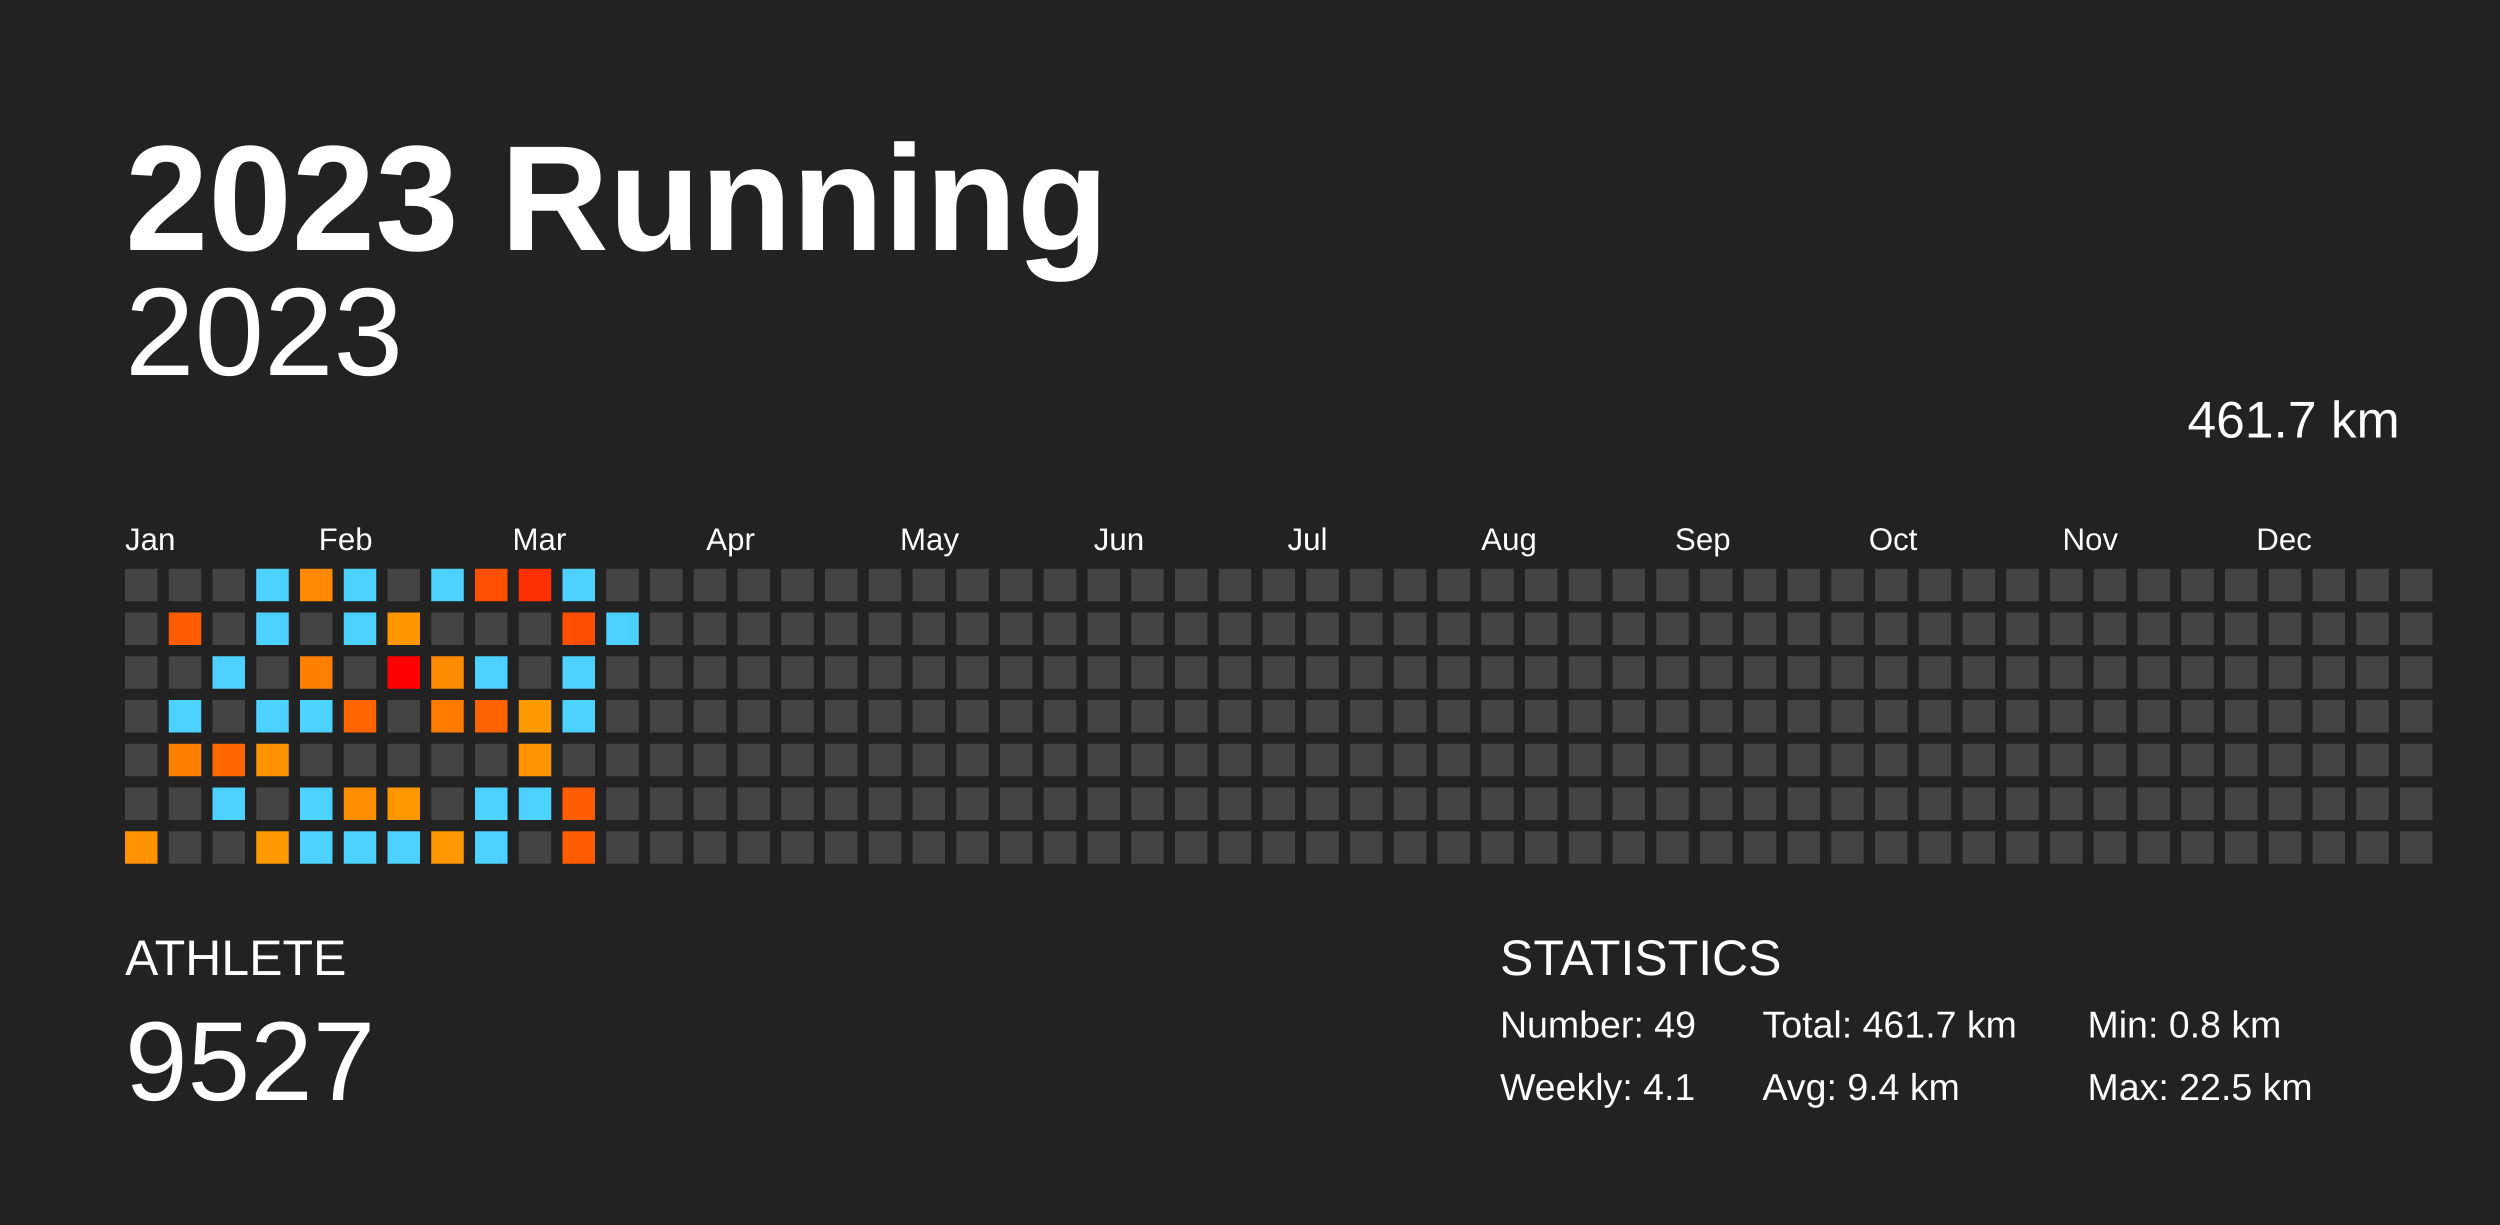
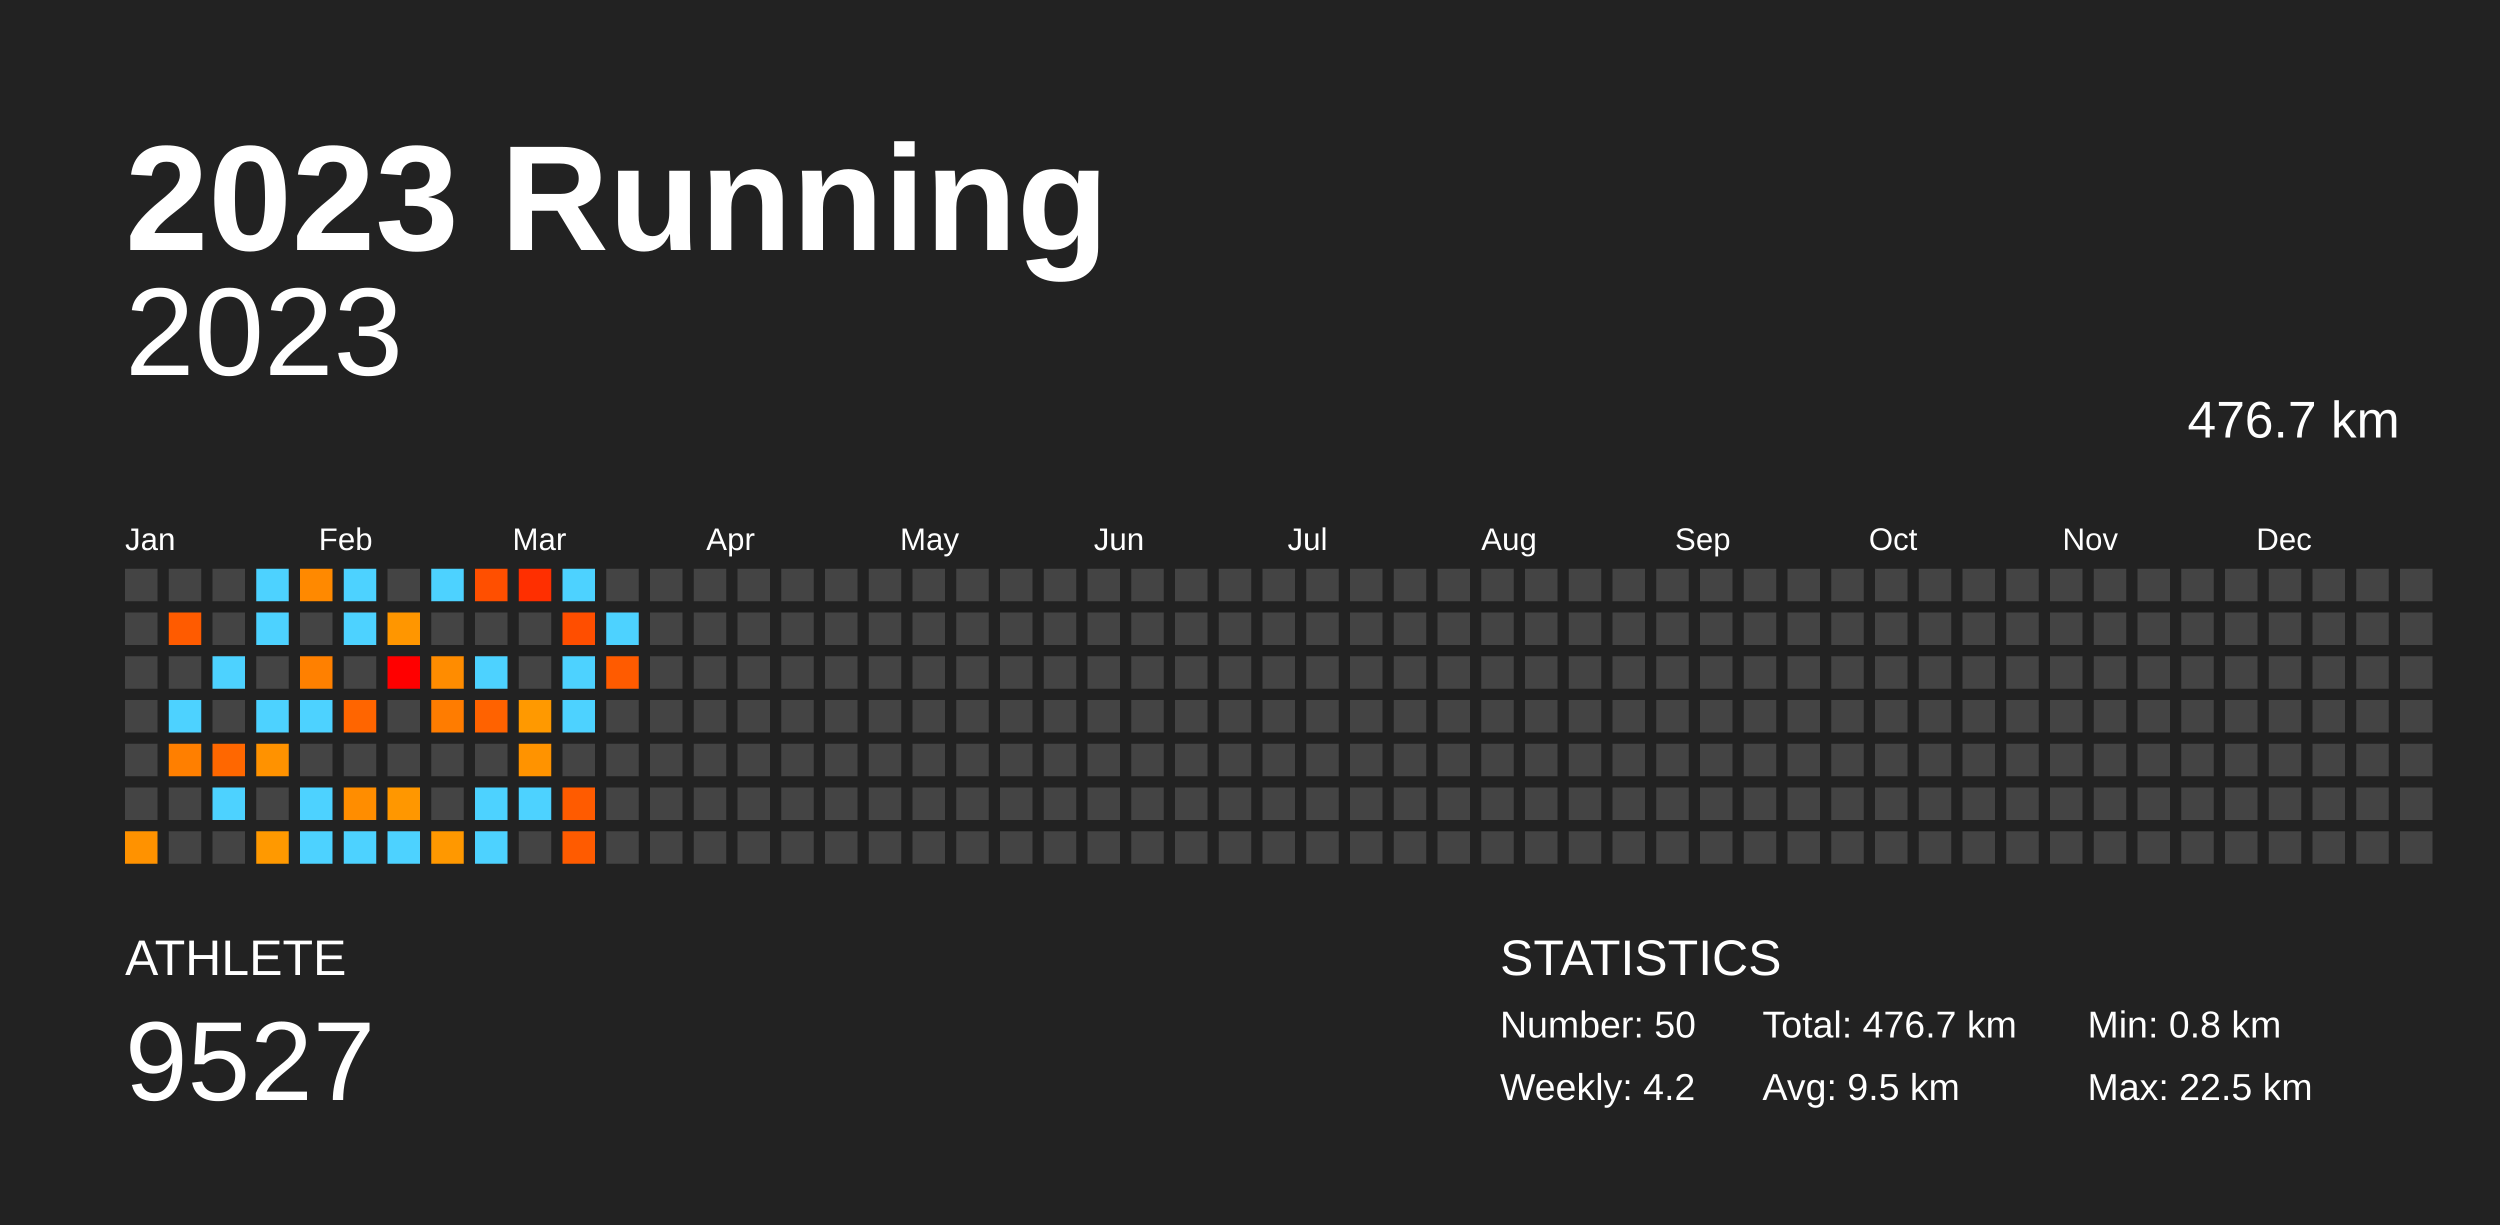
<svg xmlns="http://www.w3.org/2000/svg" baseProfile="full" height="98mm" version="1.1" viewBox="0,0,200,98" width="200mm">
  <defs />
  <rect fill="#222222" height="98" width="200" x="0" y="0" />
  <text fill="#FFFFFF" style="font-size:12px; font-family:Arial; font-weight:bold;" x="10" y="20">2023 Running</text>
  <text fill="#FFFFFF" style="font-size:4px; font-family:Arial" x="10" y="78">ATHLETE</text>
  <text fill="#FFFFFF" style="font-size:9px; font-family:Arial" x="10" y="88">9527</text>
  <text fill="#FFFFFF" style="font-size:4px; font-family:Arial" x="120" y="78">STATISTICS</text>
-   <text fill="#FFFFFF" style="font-size:3px; font-family:Arial" x="120" y="83">Number: 49</text>
-   <text fill="#FFFFFF" style="font-size:3px; font-family:Arial" x="120" y="88">Weekly: 4.1</text>
-   <text fill="#FFFFFF" style="font-size:3px; font-family:Arial" x="141" y="83">Total: 461.7 km</text>
-   <text fill="#FFFFFF" style="font-size:3px; font-family:Arial" x="141" y="88">Avg: 9.4 km</text>
+   <text fill="#FFFFFF" style="font-size:3px; font-family:Arial" x="120" y="83">Number: 50</text>
+   <text fill="#FFFFFF" style="font-size:3px; font-family:Arial" x="120" y="88">Weekly: 4.2</text>
+   <text fill="#FFFFFF" style="font-size:3px; font-family:Arial" x="141" y="83">Total: 476.7 km</text>
+   <text fill="#FFFFFF" style="font-size:3px; font-family:Arial" x="141" y="88">Avg: 9.5 km</text>
  <text fill="#FFFFFF" style="font-size:3px; font-family:Arial" x="167" y="83">Min: 0.8 km</text>
  <text fill="#FFFFFF" style="font-size:3px; font-family:Arial" x="167" y="88">Max: 22.5 km</text>
  <text alignment-baseline="hanging" fill="#FFFFFF" style="font-size:10.0px; font-family:Arial;" x="10" y="30">2023</text>
-   <text alignment-baseline="hanging" fill="#FFFFFF" style="font-size:4.125px; font-family:Arial;" x="175" y="35">461.7 km</text>
+   <text alignment-baseline="hanging" fill="#FFFFFF" style="font-size:4.125px; font-family:Arial;" x="175" y="35">476.7 km</text>
  <text fill="#FFFFFF" style="font-size:2.5px; font-family:Arial" x="10.0" y="44">Jan</text>
  <text fill="#FFFFFF" style="font-size:2.5px; font-family:Arial" x="25.5" y="44">Feb</text>
  <text fill="#FFFFFF" style="font-size:2.5px; font-family:Arial" x="41.0" y="44">Mar</text>
  <text fill="#FFFFFF" style="font-size:2.5px; font-family:Arial" x="56.5" y="44">Apr</text>
  <text fill="#FFFFFF" style="font-size:2.5px; font-family:Arial" x="72.0" y="44">May</text>
  <text fill="#FFFFFF" style="font-size:2.5px; font-family:Arial" x="87.5" y="44">Jun</text>
  <text fill="#FFFFFF" style="font-size:2.5px; font-family:Arial" x="103.0" y="44">Jul</text>
  <text fill="#FFFFFF" style="font-size:2.5px; font-family:Arial" x="118.5" y="44">Aug</text>
  <text fill="#FFFFFF" style="font-size:2.5px; font-family:Arial" x="134.0" y="44">Sep</text>
  <text fill="#FFFFFF" style="font-size:2.5px; font-family:Arial" x="149.5" y="44">Oct</text>
  <text fill="#FFFFFF" style="font-size:2.5px; font-family:Arial" x="165.0" y="44">Nov</text>
  <text fill="#FFFFFF" style="font-size:2.5px; font-family:Arial" x="180.5" y="44">Dec</text>
  <rect fill="#444444" height="2.6" width="2.6" x="10.0" y="45.5" />
  <rect fill="#444444" height="2.6" width="2.6" x="10.0" y="49.0" />
  <rect fill="#444444" height="2.6" width="2.6" x="10.0" y="52.5" />
  <rect fill="#444444" height="2.6" width="2.6" x="10.0" y="56.0" />
  <rect fill="#444444" height="2.6" width="2.6" x="10.0" y="59.5" />
  <rect fill="#444444" height="2.6" width="2.6" x="10.0" y="63.0" />
  <rect fill="#ff9200" height="2.6" width="2.6" x="10.0" y="66.5" />
  <rect fill="#444444" height="2.6" width="2.6" x="13.5" y="45.5" />
  <rect fill="#ff5b00" height="2.6" width="2.6" x="13.5" y="49.0" />
  <rect fill="#444444" height="2.6" width="2.6" x="13.5" y="52.5" />
  <rect fill="#4dd2ff" height="2.6" width="2.6" x="13.5" y="56.0" />
  <rect fill="#ff7f00" height="2.6" width="2.6" x="13.5" y="59.5" />
  <rect fill="#444444" height="2.6" width="2.6" x="13.5" y="63.0" />
  <rect fill="#444444" height="2.6" width="2.6" x="13.5" y="66.5" />
  <rect fill="#444444" height="2.6" width="2.6" x="17.0" y="45.5" />
  <rect fill="#444444" height="2.6" width="2.6" x="17.0" y="49.0" />
  <rect fill="#4dd2ff" height="2.6" width="2.6" x="17.0" y="52.5" />
  <rect fill="#444444" height="2.6" width="2.6" x="17.0" y="56.0" />
  <rect fill="#ff6700" height="2.6" width="2.6" x="17.0" y="59.5" />
  <rect fill="#4dd2ff" height="2.6" width="2.6" x="17.0" y="63.0" />
  <rect fill="#444444" height="2.6" width="2.6" x="17.0" y="66.5" />
  <rect fill="#4dd2ff" height="2.6" width="2.6" x="20.5" y="45.5" />
  <rect fill="#4dd2ff" height="2.6" width="2.6" x="20.5" y="49.0" />
  <rect fill="#444444" height="2.6" width="2.6" x="20.5" y="52.5" />
  <rect fill="#4dd2ff" height="2.6" width="2.6" x="20.5" y="56.0" />
  <rect fill="#ff9200" height="2.6" width="2.6" x="20.5" y="59.5" />
  <rect fill="#444444" height="2.6" width="2.6" x="20.5" y="63.0" />
  <rect fill="#ff9900" height="2.6" width="2.6" x="20.5" y="66.5" />
  <rect fill="#ff8900" height="2.6" width="2.6" x="24.0" y="45.5" />
  <rect fill="#444444" height="2.6" width="2.6" x="24.0" y="49.0" />
  <rect fill="#ff8000" height="2.6" width="2.6" x="24.0" y="52.5" />
  <rect fill="#4dd2ff" height="2.6" width="2.6" x="24.0" y="56.0" />
  <rect fill="#444444" height="2.6" width="2.6" x="24.0" y="59.5" />
  <rect fill="#4dd2ff" height="2.6" width="2.6" x="24.0" y="63.0" />
  <rect fill="#4dd2ff" height="2.6" width="2.6" x="24.0" y="66.5" />
  <rect fill="#4dd2ff" height="2.6" width="2.6" x="27.5" y="45.5" />
  <rect fill="#4dd2ff" height="2.6" width="2.6" x="27.5" y="49.0" />
  <rect fill="#444444" height="2.6" width="2.6" x="27.5" y="52.5" />
  <rect fill="#ff6500" height="2.6" width="2.6" x="27.5" y="56.0" />
  <rect fill="#444444" height="2.6" width="2.6" x="27.5" y="59.5" />
  <rect fill="#ff8d00" height="2.6" width="2.6" x="27.5" y="63.0" />
  <rect fill="#4dd2ff" height="2.6" width="2.6" x="27.5" y="66.5" />
  <rect fill="#444444" height="2.6" width="2.6" x="31.0" y="45.5" />
  <rect fill="#ff9600" height="2.6" width="2.6" x="31.0" y="49.0" />
  <rect fill="red" height="2.6" width="2.6" x="31.0" y="52.5" />
  <rect fill="#444444" height="2.6" width="2.6" x="31.0" y="56.0" />
  <rect fill="#444444" height="2.6" width="2.6" x="31.0" y="59.5" />
  <rect fill="#ff9700" height="2.6" width="2.6" x="31.0" y="63.0" />
  <rect fill="#4dd2ff" height="2.6" width="2.6" x="31.0" y="66.5" />
  <rect fill="#4dd2ff" height="2.6" width="2.6" x="34.5" y="45.5" />
  <rect fill="#444444" height="2.6" width="2.6" x="34.5" y="49.0" />
  <rect fill="#ff8c00" height="2.6" width="2.6" x="34.5" y="52.5" />
  <rect fill="#ff7c00" height="2.6" width="2.6" x="34.5" y="56.0" />
  <rect fill="#444444" height="2.6" width="2.6" x="34.5" y="59.5" />
  <rect fill="#444444" height="2.6" width="2.6" x="34.5" y="63.0" />
  <rect fill="#ff9800" height="2.6" width="2.6" x="34.5" y="66.5" />
  <rect fill="#ff4f00" height="2.6" width="2.6" x="38.0" y="45.5" />
  <rect fill="#444444" height="2.6" width="2.6" x="38.0" y="49.0" />
  <rect fill="#4dd2ff" height="2.6" width="2.6" x="38.0" y="52.5" />
  <rect fill="#ff6200" height="2.6" width="2.6" x="38.0" y="56.0" />
  <rect fill="#444444" height="2.6" width="2.6" x="38.0" y="59.5" />
  <rect fill="#4dd2ff" height="2.6" width="2.6" x="38.0" y="63.0" />
  <rect fill="#4dd2ff" height="2.6" width="2.6" x="38.0" y="66.5" />
  <rect fill="#ff2f00" height="2.6" width="2.6" x="41.5" y="45.5" />
  <rect fill="#444444" height="2.6" width="2.6" x="41.5" y="49.0" />
  <rect fill="#444444" height="2.6" width="2.6" x="41.5" y="52.5" />
  <rect fill="#ff9900" height="2.6" width="2.6" x="41.5" y="56.0" />
  <rect fill="#ff9300" height="2.6" width="2.6" x="41.5" y="59.5" />
  <rect fill="#4dd2ff" height="2.6" width="2.6" x="41.5" y="63.0" />
  <rect fill="#444444" height="2.6" width="2.6" x="41.5" y="66.5" />
  <rect fill="#4dd2ff" height="2.6" width="2.6" x="45.0" y="45.5" />
  <rect fill="#ff4e00" height="2.6" width="2.6" x="45.0" y="49.0" />
  <rect fill="#4dd2ff" height="2.6" width="2.6" x="45.0" y="52.5" />
  <rect fill="#4dd2ff" height="2.6" width="2.6" x="45.0" y="56.0" />
  <rect fill="#444444" height="2.6" width="2.6" x="45.0" y="59.5" />
  <rect fill="#ff5b00" height="2.6" width="2.6" x="45.0" y="63.0" />
  <rect fill="#ff5b00" height="2.6" width="2.6" x="45.0" y="66.5" />
  <rect fill="#444444" height="2.6" width="2.6" x="48.5" y="45.5" />
  <rect fill="#4dd2ff" height="2.6" width="2.6" x="48.5" y="49.0" />
-   <rect fill="#444444" height="2.6" width="2.6" x="48.5" y="52.5" />
+   <rect fill="#ff5b00" height="2.6" width="2.6" x="48.5" y="52.5" />
  <rect fill="#444444" height="2.6" width="2.6" x="48.5" y="56.0" />
  <rect fill="#444444" height="2.6" width="2.6" x="48.5" y="59.5" />
  <rect fill="#444444" height="2.6" width="2.6" x="48.5" y="63.0" />
  <rect fill="#444444" height="2.6" width="2.6" x="48.5" y="66.5" />
  <rect fill="#444444" height="2.6" width="2.6" x="52.0" y="45.5" />
  <rect fill="#444444" height="2.6" width="2.6" x="52.0" y="49.0" />
  <rect fill="#444444" height="2.6" width="2.6" x="52.0" y="52.5" />
  <rect fill="#444444" height="2.6" width="2.6" x="52.0" y="56.0" />
  <rect fill="#444444" height="2.6" width="2.6" x="52.0" y="59.5" />
  <rect fill="#444444" height="2.6" width="2.6" x="52.0" y="63.0" />
  <rect fill="#444444" height="2.6" width="2.6" x="52.0" y="66.5" />
  <rect fill="#444444" height="2.6" width="2.6" x="55.5" y="45.5" />
  <rect fill="#444444" height="2.6" width="2.6" x="55.5" y="49.0" />
  <rect fill="#444444" height="2.6" width="2.6" x="55.5" y="52.5" />
  <rect fill="#444444" height="2.6" width="2.6" x="55.5" y="56.0" />
  <rect fill="#444444" height="2.6" width="2.6" x="55.5" y="59.5" />
  <rect fill="#444444" height="2.6" width="2.6" x="55.5" y="63.0" />
  <rect fill="#444444" height="2.6" width="2.6" x="55.5" y="66.5" />
  <rect fill="#444444" height="2.6" width="2.6" x="59.0" y="45.5" />
  <rect fill="#444444" height="2.6" width="2.6" x="59.0" y="49.0" />
  <rect fill="#444444" height="2.6" width="2.6" x="59.0" y="52.5" />
  <rect fill="#444444" height="2.6" width="2.6" x="59.0" y="56.0" />
  <rect fill="#444444" height="2.6" width="2.6" x="59.0" y="59.5" />
  <rect fill="#444444" height="2.6" width="2.6" x="59.0" y="63.0" />
  <rect fill="#444444" height="2.6" width="2.6" x="59.0" y="66.5" />
  <rect fill="#444444" height="2.6" width="2.6" x="62.5" y="45.5" />
  <rect fill="#444444" height="2.6" width="2.6" x="62.5" y="49.0" />
  <rect fill="#444444" height="2.6" width="2.6" x="62.5" y="52.5" />
  <rect fill="#444444" height="2.6" width="2.6" x="62.5" y="56.0" />
  <rect fill="#444444" height="2.6" width="2.6" x="62.5" y="59.5" />
  <rect fill="#444444" height="2.6" width="2.6" x="62.5" y="63.0" />
  <rect fill="#444444" height="2.6" width="2.6" x="62.5" y="66.5" />
  <rect fill="#444444" height="2.6" width="2.6" x="66.0" y="45.5" />
  <rect fill="#444444" height="2.6" width="2.6" x="66.0" y="49.0" />
  <rect fill="#444444" height="2.6" width="2.6" x="66.0" y="52.5" />
  <rect fill="#444444" height="2.6" width="2.6" x="66.0" y="56.0" />
  <rect fill="#444444" height="2.6" width="2.6" x="66.0" y="59.5" />
  <rect fill="#444444" height="2.6" width="2.6" x="66.0" y="63.0" />
  <rect fill="#444444" height="2.6" width="2.6" x="66.0" y="66.5" />
  <rect fill="#444444" height="2.6" width="2.6" x="69.5" y="45.5" />
  <rect fill="#444444" height="2.6" width="2.6" x="69.5" y="49.0" />
  <rect fill="#444444" height="2.6" width="2.6" x="69.5" y="52.5" />
  <rect fill="#444444" height="2.6" width="2.6" x="69.5" y="56.0" />
  <rect fill="#444444" height="2.6" width="2.6" x="69.5" y="59.5" />
  <rect fill="#444444" height="2.6" width="2.6" x="69.5" y="63.0" />
  <rect fill="#444444" height="2.6" width="2.6" x="69.5" y="66.5" />
  <rect fill="#444444" height="2.6" width="2.6" x="73.0" y="45.5" />
  <rect fill="#444444" height="2.6" width="2.6" x="73.0" y="49.0" />
  <rect fill="#444444" height="2.6" width="2.6" x="73.0" y="52.5" />
  <rect fill="#444444" height="2.6" width="2.6" x="73.0" y="56.0" />
  <rect fill="#444444" height="2.6" width="2.6" x="73.0" y="59.5" />
  <rect fill="#444444" height="2.6" width="2.6" x="73.0" y="63.0" />
  <rect fill="#444444" height="2.6" width="2.6" x="73.0" y="66.5" />
  <rect fill="#444444" height="2.6" width="2.6" x="76.5" y="45.5" />
  <rect fill="#444444" height="2.6" width="2.6" x="76.5" y="49.0" />
  <rect fill="#444444" height="2.6" width="2.6" x="76.5" y="52.5" />
  <rect fill="#444444" height="2.6" width="2.6" x="76.5" y="56.0" />
  <rect fill="#444444" height="2.6" width="2.6" x="76.5" y="59.5" />
  <rect fill="#444444" height="2.6" width="2.6" x="76.5" y="63.0" />
  <rect fill="#444444" height="2.6" width="2.6" x="76.5" y="66.5" />
  <rect fill="#444444" height="2.6" width="2.6" x="80.0" y="45.5" />
  <rect fill="#444444" height="2.6" width="2.6" x="80.0" y="49.0" />
  <rect fill="#444444" height="2.6" width="2.6" x="80.0" y="52.5" />
  <rect fill="#444444" height="2.6" width="2.6" x="80.0" y="56.0" />
  <rect fill="#444444" height="2.6" width="2.6" x="80.0" y="59.5" />
  <rect fill="#444444" height="2.6" width="2.6" x="80.0" y="63.0" />
  <rect fill="#444444" height="2.6" width="2.6" x="80.0" y="66.5" />
  <rect fill="#444444" height="2.6" width="2.6" x="83.5" y="45.5" />
  <rect fill="#444444" height="2.6" width="2.6" x="83.5" y="49.0" />
  <rect fill="#444444" height="2.6" width="2.6" x="83.5" y="52.5" />
  <rect fill="#444444" height="2.6" width="2.6" x="83.5" y="56.0" />
  <rect fill="#444444" height="2.6" width="2.6" x="83.5" y="59.5" />
  <rect fill="#444444" height="2.6" width="2.6" x="83.5" y="63.0" />
  <rect fill="#444444" height="2.6" width="2.6" x="83.5" y="66.5" />
  <rect fill="#444444" height="2.6" width="2.6" x="87.0" y="45.5" />
  <rect fill="#444444" height="2.6" width="2.6" x="87.0" y="49.0" />
  <rect fill="#444444" height="2.6" width="2.6" x="87.0" y="52.5" />
  <rect fill="#444444" height="2.6" width="2.6" x="87.0" y="56.0" />
  <rect fill="#444444" height="2.6" width="2.6" x="87.0" y="59.5" />
  <rect fill="#444444" height="2.6" width="2.6" x="87.0" y="63.0" />
  <rect fill="#444444" height="2.6" width="2.6" x="87.0" y="66.5" />
  <rect fill="#444444" height="2.6" width="2.6" x="90.5" y="45.5" />
  <rect fill="#444444" height="2.6" width="2.6" x="90.5" y="49.0" />
  <rect fill="#444444" height="2.6" width="2.6" x="90.5" y="52.5" />
  <rect fill="#444444" height="2.6" width="2.6" x="90.5" y="56.0" />
  <rect fill="#444444" height="2.6" width="2.6" x="90.5" y="59.5" />
  <rect fill="#444444" height="2.6" width="2.6" x="90.5" y="63.0" />
  <rect fill="#444444" height="2.6" width="2.6" x="90.5" y="66.5" />
  <rect fill="#444444" height="2.6" width="2.6" x="94.0" y="45.5" />
  <rect fill="#444444" height="2.6" width="2.6" x="94.0" y="49.0" />
  <rect fill="#444444" height="2.6" width="2.6" x="94.0" y="52.5" />
  <rect fill="#444444" height="2.6" width="2.6" x="94.0" y="56.0" />
  <rect fill="#444444" height="2.6" width="2.6" x="94.0" y="59.5" />
  <rect fill="#444444" height="2.6" width="2.6" x="94.0" y="63.0" />
  <rect fill="#444444" height="2.6" width="2.6" x="94.0" y="66.5" />
  <rect fill="#444444" height="2.6" width="2.6" x="97.5" y="45.5" />
  <rect fill="#444444" height="2.6" width="2.6" x="97.5" y="49.0" />
  <rect fill="#444444" height="2.6" width="2.6" x="97.5" y="52.5" />
  <rect fill="#444444" height="2.6" width="2.6" x="97.5" y="56.0" />
  <rect fill="#444444" height="2.6" width="2.6" x="97.5" y="59.5" />
  <rect fill="#444444" height="2.6" width="2.6" x="97.5" y="63.0" />
  <rect fill="#444444" height="2.6" width="2.6" x="97.5" y="66.5" />
  <rect fill="#444444" height="2.6" width="2.6" x="101.0" y="45.5" />
  <rect fill="#444444" height="2.6" width="2.6" x="101.0" y="49.0" />
  <rect fill="#444444" height="2.6" width="2.6" x="101.0" y="52.5" />
  <rect fill="#444444" height="2.6" width="2.6" x="101.0" y="56.0" />
  <rect fill="#444444" height="2.6" width="2.6" x="101.0" y="59.5" />
  <rect fill="#444444" height="2.6" width="2.6" x="101.0" y="63.0" />
  <rect fill="#444444" height="2.6" width="2.6" x="101.0" y="66.5" />
  <rect fill="#444444" height="2.6" width="2.6" x="104.5" y="45.5" />
  <rect fill="#444444" height="2.6" width="2.6" x="104.5" y="49.0" />
  <rect fill="#444444" height="2.6" width="2.6" x="104.5" y="52.5" />
  <rect fill="#444444" height="2.6" width="2.6" x="104.5" y="56.0" />
  <rect fill="#444444" height="2.6" width="2.6" x="104.5" y="59.5" />
  <rect fill="#444444" height="2.6" width="2.6" x="104.5" y="63.0" />
  <rect fill="#444444" height="2.6" width="2.6" x="104.5" y="66.5" />
  <rect fill="#444444" height="2.6" width="2.6" x="108.0" y="45.5" />
  <rect fill="#444444" height="2.6" width="2.6" x="108.0" y="49.0" />
  <rect fill="#444444" height="2.6" width="2.6" x="108.0" y="52.5" />
  <rect fill="#444444" height="2.6" width="2.6" x="108.0" y="56.0" />
  <rect fill="#444444" height="2.6" width="2.6" x="108.0" y="59.5" />
  <rect fill="#444444" height="2.6" width="2.6" x="108.0" y="63.0" />
  <rect fill="#444444" height="2.6" width="2.6" x="108.0" y="66.5" />
  <rect fill="#444444" height="2.6" width="2.6" x="111.5" y="45.5" />
  <rect fill="#444444" height="2.6" width="2.6" x="111.5" y="49.0" />
  <rect fill="#444444" height="2.6" width="2.6" x="111.5" y="52.5" />
  <rect fill="#444444" height="2.6" width="2.6" x="111.5" y="56.0" />
  <rect fill="#444444" height="2.6" width="2.6" x="111.5" y="59.5" />
  <rect fill="#444444" height="2.6" width="2.6" x="111.5" y="63.0" />
  <rect fill="#444444" height="2.6" width="2.6" x="111.5" y="66.5" />
  <rect fill="#444444" height="2.6" width="2.6" x="115.0" y="45.5" />
  <rect fill="#444444" height="2.6" width="2.6" x="115.0" y="49.0" />
  <rect fill="#444444" height="2.6" width="2.6" x="115.0" y="52.5" />
  <rect fill="#444444" height="2.6" width="2.6" x="115.0" y="56.0" />
  <rect fill="#444444" height="2.6" width="2.6" x="115.0" y="59.5" />
  <rect fill="#444444" height="2.6" width="2.6" x="115.0" y="63.0" />
  <rect fill="#444444" height="2.6" width="2.6" x="115.0" y="66.5" />
  <rect fill="#444444" height="2.6" width="2.6" x="118.5" y="45.5" />
  <rect fill="#444444" height="2.6" width="2.6" x="118.5" y="49.0" />
  <rect fill="#444444" height="2.6" width="2.6" x="118.5" y="52.5" />
  <rect fill="#444444" height="2.6" width="2.6" x="118.5" y="56.0" />
  <rect fill="#444444" height="2.6" width="2.6" x="118.5" y="59.5" />
  <rect fill="#444444" height="2.6" width="2.6" x="118.5" y="63.0" />
  <rect fill="#444444" height="2.6" width="2.6" x="118.5" y="66.5" />
  <rect fill="#444444" height="2.6" width="2.6" x="122.0" y="45.5" />
  <rect fill="#444444" height="2.6" width="2.6" x="122.0" y="49.0" />
  <rect fill="#444444" height="2.6" width="2.6" x="122.0" y="52.5" />
  <rect fill="#444444" height="2.6" width="2.6" x="122.0" y="56.0" />
  <rect fill="#444444" height="2.6" width="2.6" x="122.0" y="59.5" />
  <rect fill="#444444" height="2.6" width="2.6" x="122.0" y="63.0" />
  <rect fill="#444444" height="2.6" width="2.6" x="122.0" y="66.5" />
  <rect fill="#444444" height="2.6" width="2.6" x="125.5" y="45.5" />
  <rect fill="#444444" height="2.6" width="2.6" x="125.5" y="49.0" />
  <rect fill="#444444" height="2.6" width="2.6" x="125.5" y="52.5" />
  <rect fill="#444444" height="2.6" width="2.6" x="125.5" y="56.0" />
  <rect fill="#444444" height="2.6" width="2.6" x="125.5" y="59.5" />
  <rect fill="#444444" height="2.6" width="2.6" x="125.5" y="63.0" />
  <rect fill="#444444" height="2.6" width="2.6" x="125.5" y="66.5" />
  <rect fill="#444444" height="2.6" width="2.6" x="129.0" y="45.5" />
  <rect fill="#444444" height="2.6" width="2.6" x="129.0" y="49.0" />
  <rect fill="#444444" height="2.6" width="2.6" x="129.0" y="52.5" />
  <rect fill="#444444" height="2.6" width="2.6" x="129.0" y="56.0" />
  <rect fill="#444444" height="2.6" width="2.6" x="129.0" y="59.5" />
  <rect fill="#444444" height="2.6" width="2.6" x="129.0" y="63.0" />
  <rect fill="#444444" height="2.6" width="2.6" x="129.0" y="66.5" />
  <rect fill="#444444" height="2.6" width="2.6" x="132.5" y="45.5" />
  <rect fill="#444444" height="2.6" width="2.6" x="132.5" y="49.0" />
  <rect fill="#444444" height="2.6" width="2.6" x="132.5" y="52.5" />
  <rect fill="#444444" height="2.6" width="2.6" x="132.5" y="56.0" />
  <rect fill="#444444" height="2.6" width="2.6" x="132.5" y="59.5" />
  <rect fill="#444444" height="2.6" width="2.6" x="132.5" y="63.0" />
  <rect fill="#444444" height="2.6" width="2.6" x="132.5" y="66.5" />
  <rect fill="#444444" height="2.6" width="2.6" x="136.0" y="45.5" />
  <rect fill="#444444" height="2.6" width="2.6" x="136.0" y="49.0" />
  <rect fill="#444444" height="2.6" width="2.6" x="136.0" y="52.5" />
  <rect fill="#444444" height="2.6" width="2.6" x="136.0" y="56.0" />
  <rect fill="#444444" height="2.6" width="2.6" x="136.0" y="59.5" />
  <rect fill="#444444" height="2.6" width="2.6" x="136.0" y="63.0" />
  <rect fill="#444444" height="2.6" width="2.6" x="136.0" y="66.5" />
  <rect fill="#444444" height="2.6" width="2.6" x="139.5" y="45.5" />
  <rect fill="#444444" height="2.6" width="2.6" x="139.5" y="49.0" />
  <rect fill="#444444" height="2.6" width="2.6" x="139.5" y="52.5" />
  <rect fill="#444444" height="2.6" width="2.6" x="139.5" y="56.0" />
  <rect fill="#444444" height="2.6" width="2.6" x="139.5" y="59.5" />
  <rect fill="#444444" height="2.6" width="2.6" x="139.5" y="63.0" />
  <rect fill="#444444" height="2.6" width="2.6" x="139.5" y="66.5" />
  <rect fill="#444444" height="2.6" width="2.6" x="143.0" y="45.5" />
  <rect fill="#444444" height="2.6" width="2.6" x="143.0" y="49.0" />
  <rect fill="#444444" height="2.6" width="2.6" x="143.0" y="52.5" />
  <rect fill="#444444" height="2.6" width="2.6" x="143.0" y="56.0" />
  <rect fill="#444444" height="2.6" width="2.6" x="143.0" y="59.5" />
  <rect fill="#444444" height="2.6" width="2.6" x="143.0" y="63.0" />
  <rect fill="#444444" height="2.6" width="2.6" x="143.0" y="66.5" />
  <rect fill="#444444" height="2.6" width="2.6" x="146.5" y="45.5" />
  <rect fill="#444444" height="2.6" width="2.6" x="146.5" y="49.0" />
  <rect fill="#444444" height="2.6" width="2.6" x="146.5" y="52.5" />
  <rect fill="#444444" height="2.6" width="2.6" x="146.5" y="56.0" />
  <rect fill="#444444" height="2.6" width="2.6" x="146.5" y="59.5" />
  <rect fill="#444444" height="2.6" width="2.6" x="146.5" y="63.0" />
  <rect fill="#444444" height="2.6" width="2.6" x="146.5" y="66.5" />
  <rect fill="#444444" height="2.6" width="2.6" x="150.0" y="45.5" />
  <rect fill="#444444" height="2.6" width="2.6" x="150.0" y="49.0" />
  <rect fill="#444444" height="2.6" width="2.6" x="150.0" y="52.5" />
  <rect fill="#444444" height="2.6" width="2.6" x="150.0" y="56.0" />
  <rect fill="#444444" height="2.6" width="2.6" x="150.0" y="59.5" />
  <rect fill="#444444" height="2.6" width="2.6" x="150.0" y="63.0" />
  <rect fill="#444444" height="2.6" width="2.6" x="150.0" y="66.5" />
  <rect fill="#444444" height="2.6" width="2.6" x="153.5" y="45.5" />
  <rect fill="#444444" height="2.6" width="2.6" x="153.5" y="49.0" />
  <rect fill="#444444" height="2.6" width="2.6" x="153.5" y="52.5" />
  <rect fill="#444444" height="2.6" width="2.6" x="153.5" y="56.0" />
  <rect fill="#444444" height="2.6" width="2.6" x="153.5" y="59.5" />
  <rect fill="#444444" height="2.6" width="2.6" x="153.5" y="63.0" />
  <rect fill="#444444" height="2.6" width="2.6" x="153.5" y="66.5" />
  <rect fill="#444444" height="2.6" width="2.6" x="157.0" y="45.5" />
  <rect fill="#444444" height="2.6" width="2.6" x="157.0" y="49.0" />
  <rect fill="#444444" height="2.6" width="2.6" x="157.0" y="52.5" />
  <rect fill="#444444" height="2.6" width="2.6" x="157.0" y="56.0" />
  <rect fill="#444444" height="2.6" width="2.6" x="157.0" y="59.5" />
  <rect fill="#444444" height="2.6" width="2.6" x="157.0" y="63.0" />
  <rect fill="#444444" height="2.6" width="2.6" x="157.0" y="66.5" />
  <rect fill="#444444" height="2.6" width="2.6" x="160.5" y="45.5" />
  <rect fill="#444444" height="2.6" width="2.6" x="160.5" y="49.0" />
  <rect fill="#444444" height="2.6" width="2.6" x="160.5" y="52.5" />
  <rect fill="#444444" height="2.6" width="2.6" x="160.5" y="56.0" />
  <rect fill="#444444" height="2.6" width="2.6" x="160.5" y="59.5" />
  <rect fill="#444444" height="2.6" width="2.6" x="160.5" y="63.0" />
  <rect fill="#444444" height="2.6" width="2.6" x="160.5" y="66.5" />
  <rect fill="#444444" height="2.6" width="2.6" x="164.0" y="45.5" />
  <rect fill="#444444" height="2.6" width="2.6" x="164.0" y="49.0" />
  <rect fill="#444444" height="2.6" width="2.6" x="164.0" y="52.5" />
  <rect fill="#444444" height="2.6" width="2.6" x="164.0" y="56.0" />
  <rect fill="#444444" height="2.6" width="2.6" x="164.0" y="59.5" />
  <rect fill="#444444" height="2.6" width="2.6" x="164.0" y="63.0" />
  <rect fill="#444444" height="2.6" width="2.6" x="164.0" y="66.5" />
  <rect fill="#444444" height="2.6" width="2.6" x="167.5" y="45.5" />
  <rect fill="#444444" height="2.6" width="2.6" x="167.5" y="49.0" />
  <rect fill="#444444" height="2.6" width="2.6" x="167.5" y="52.5" />
  <rect fill="#444444" height="2.6" width="2.6" x="167.5" y="56.0" />
  <rect fill="#444444" height="2.6" width="2.6" x="167.5" y="59.5" />
  <rect fill="#444444" height="2.6" width="2.6" x="167.5" y="63.0" />
  <rect fill="#444444" height="2.6" width="2.6" x="167.5" y="66.5" />
  <rect fill="#444444" height="2.6" width="2.6" x="171.0" y="45.5" />
  <rect fill="#444444" height="2.6" width="2.6" x="171.0" y="49.0" />
  <rect fill="#444444" height="2.6" width="2.6" x="171.0" y="52.5" />
  <rect fill="#444444" height="2.6" width="2.6" x="171.0" y="56.0" />
  <rect fill="#444444" height="2.6" width="2.6" x="171.0" y="59.5" />
  <rect fill="#444444" height="2.6" width="2.6" x="171.0" y="63.0" />
  <rect fill="#444444" height="2.6" width="2.6" x="171.0" y="66.5" />
  <rect fill="#444444" height="2.6" width="2.6" x="174.5" y="45.5" />
  <rect fill="#444444" height="2.6" width="2.6" x="174.5" y="49.0" />
  <rect fill="#444444" height="2.6" width="2.6" x="174.5" y="52.5" />
  <rect fill="#444444" height="2.6" width="2.6" x="174.5" y="56.0" />
  <rect fill="#444444" height="2.6" width="2.6" x="174.5" y="59.5" />
  <rect fill="#444444" height="2.6" width="2.6" x="174.5" y="63.0" />
  <rect fill="#444444" height="2.6" width="2.6" x="174.5" y="66.5" />
  <rect fill="#444444" height="2.6" width="2.6" x="178.0" y="45.5" />
  <rect fill="#444444" height="2.6" width="2.6" x="178.0" y="49.0" />
  <rect fill="#444444" height="2.6" width="2.6" x="178.0" y="52.5" />
  <rect fill="#444444" height="2.6" width="2.6" x="178.0" y="56.0" />
  <rect fill="#444444" height="2.6" width="2.6" x="178.0" y="59.5" />
  <rect fill="#444444" height="2.6" width="2.6" x="178.0" y="63.0" />
  <rect fill="#444444" height="2.6" width="2.6" x="178.0" y="66.5" />
  <rect fill="#444444" height="2.6" width="2.6" x="181.5" y="45.5" />
  <rect fill="#444444" height="2.6" width="2.6" x="181.5" y="49.0" />
  <rect fill="#444444" height="2.6" width="2.6" x="181.5" y="52.5" />
  <rect fill="#444444" height="2.6" width="2.6" x="181.5" y="56.0" />
  <rect fill="#444444" height="2.6" width="2.6" x="181.5" y="59.5" />
  <rect fill="#444444" height="2.6" width="2.6" x="181.5" y="63.0" />
  <rect fill="#444444" height="2.6" width="2.6" x="181.5" y="66.5" />
  <rect fill="#444444" height="2.6" width="2.6" x="185.0" y="45.5" />
  <rect fill="#444444" height="2.6" width="2.6" x="185.0" y="49.0" />
  <rect fill="#444444" height="2.6" width="2.6" x="185.0" y="52.5" />
  <rect fill="#444444" height="2.6" width="2.6" x="185.0" y="56.0" />
  <rect fill="#444444" height="2.6" width="2.6" x="185.0" y="59.5" />
  <rect fill="#444444" height="2.6" width="2.6" x="185.0" y="63.0" />
  <rect fill="#444444" height="2.6" width="2.6" x="185.0" y="66.5" />
  <rect fill="#444444" height="2.6" width="2.6" x="188.5" y="45.5" />
  <rect fill="#444444" height="2.6" width="2.6" x="188.5" y="49.0" />
  <rect fill="#444444" height="2.6" width="2.6" x="188.5" y="52.5" />
  <rect fill="#444444" height="2.6" width="2.6" x="188.5" y="56.0" />
  <rect fill="#444444" height="2.6" width="2.6" x="188.5" y="59.5" />
  <rect fill="#444444" height="2.6" width="2.6" x="188.5" y="63.0" />
  <rect fill="#444444" height="2.6" width="2.6" x="188.5" y="66.5" />
  <rect fill="#444444" height="2.6" width="2.6" x="192.0" y="45.5" />
  <rect fill="#444444" height="2.6" width="2.6" x="192.0" y="49.0" />
  <rect fill="#444444" height="2.6" width="2.6" x="192.0" y="52.5" />
  <rect fill="#444444" height="2.6" width="2.6" x="192.0" y="56.0" />
  <rect fill="#444444" height="2.6" width="2.6" x="192.0" y="59.5" />
  <rect fill="#444444" height="2.6" width="2.6" x="192.0" y="63.0" />
  <rect fill="#444444" height="2.6" width="2.6" x="192.0" y="66.5" />
</svg>
